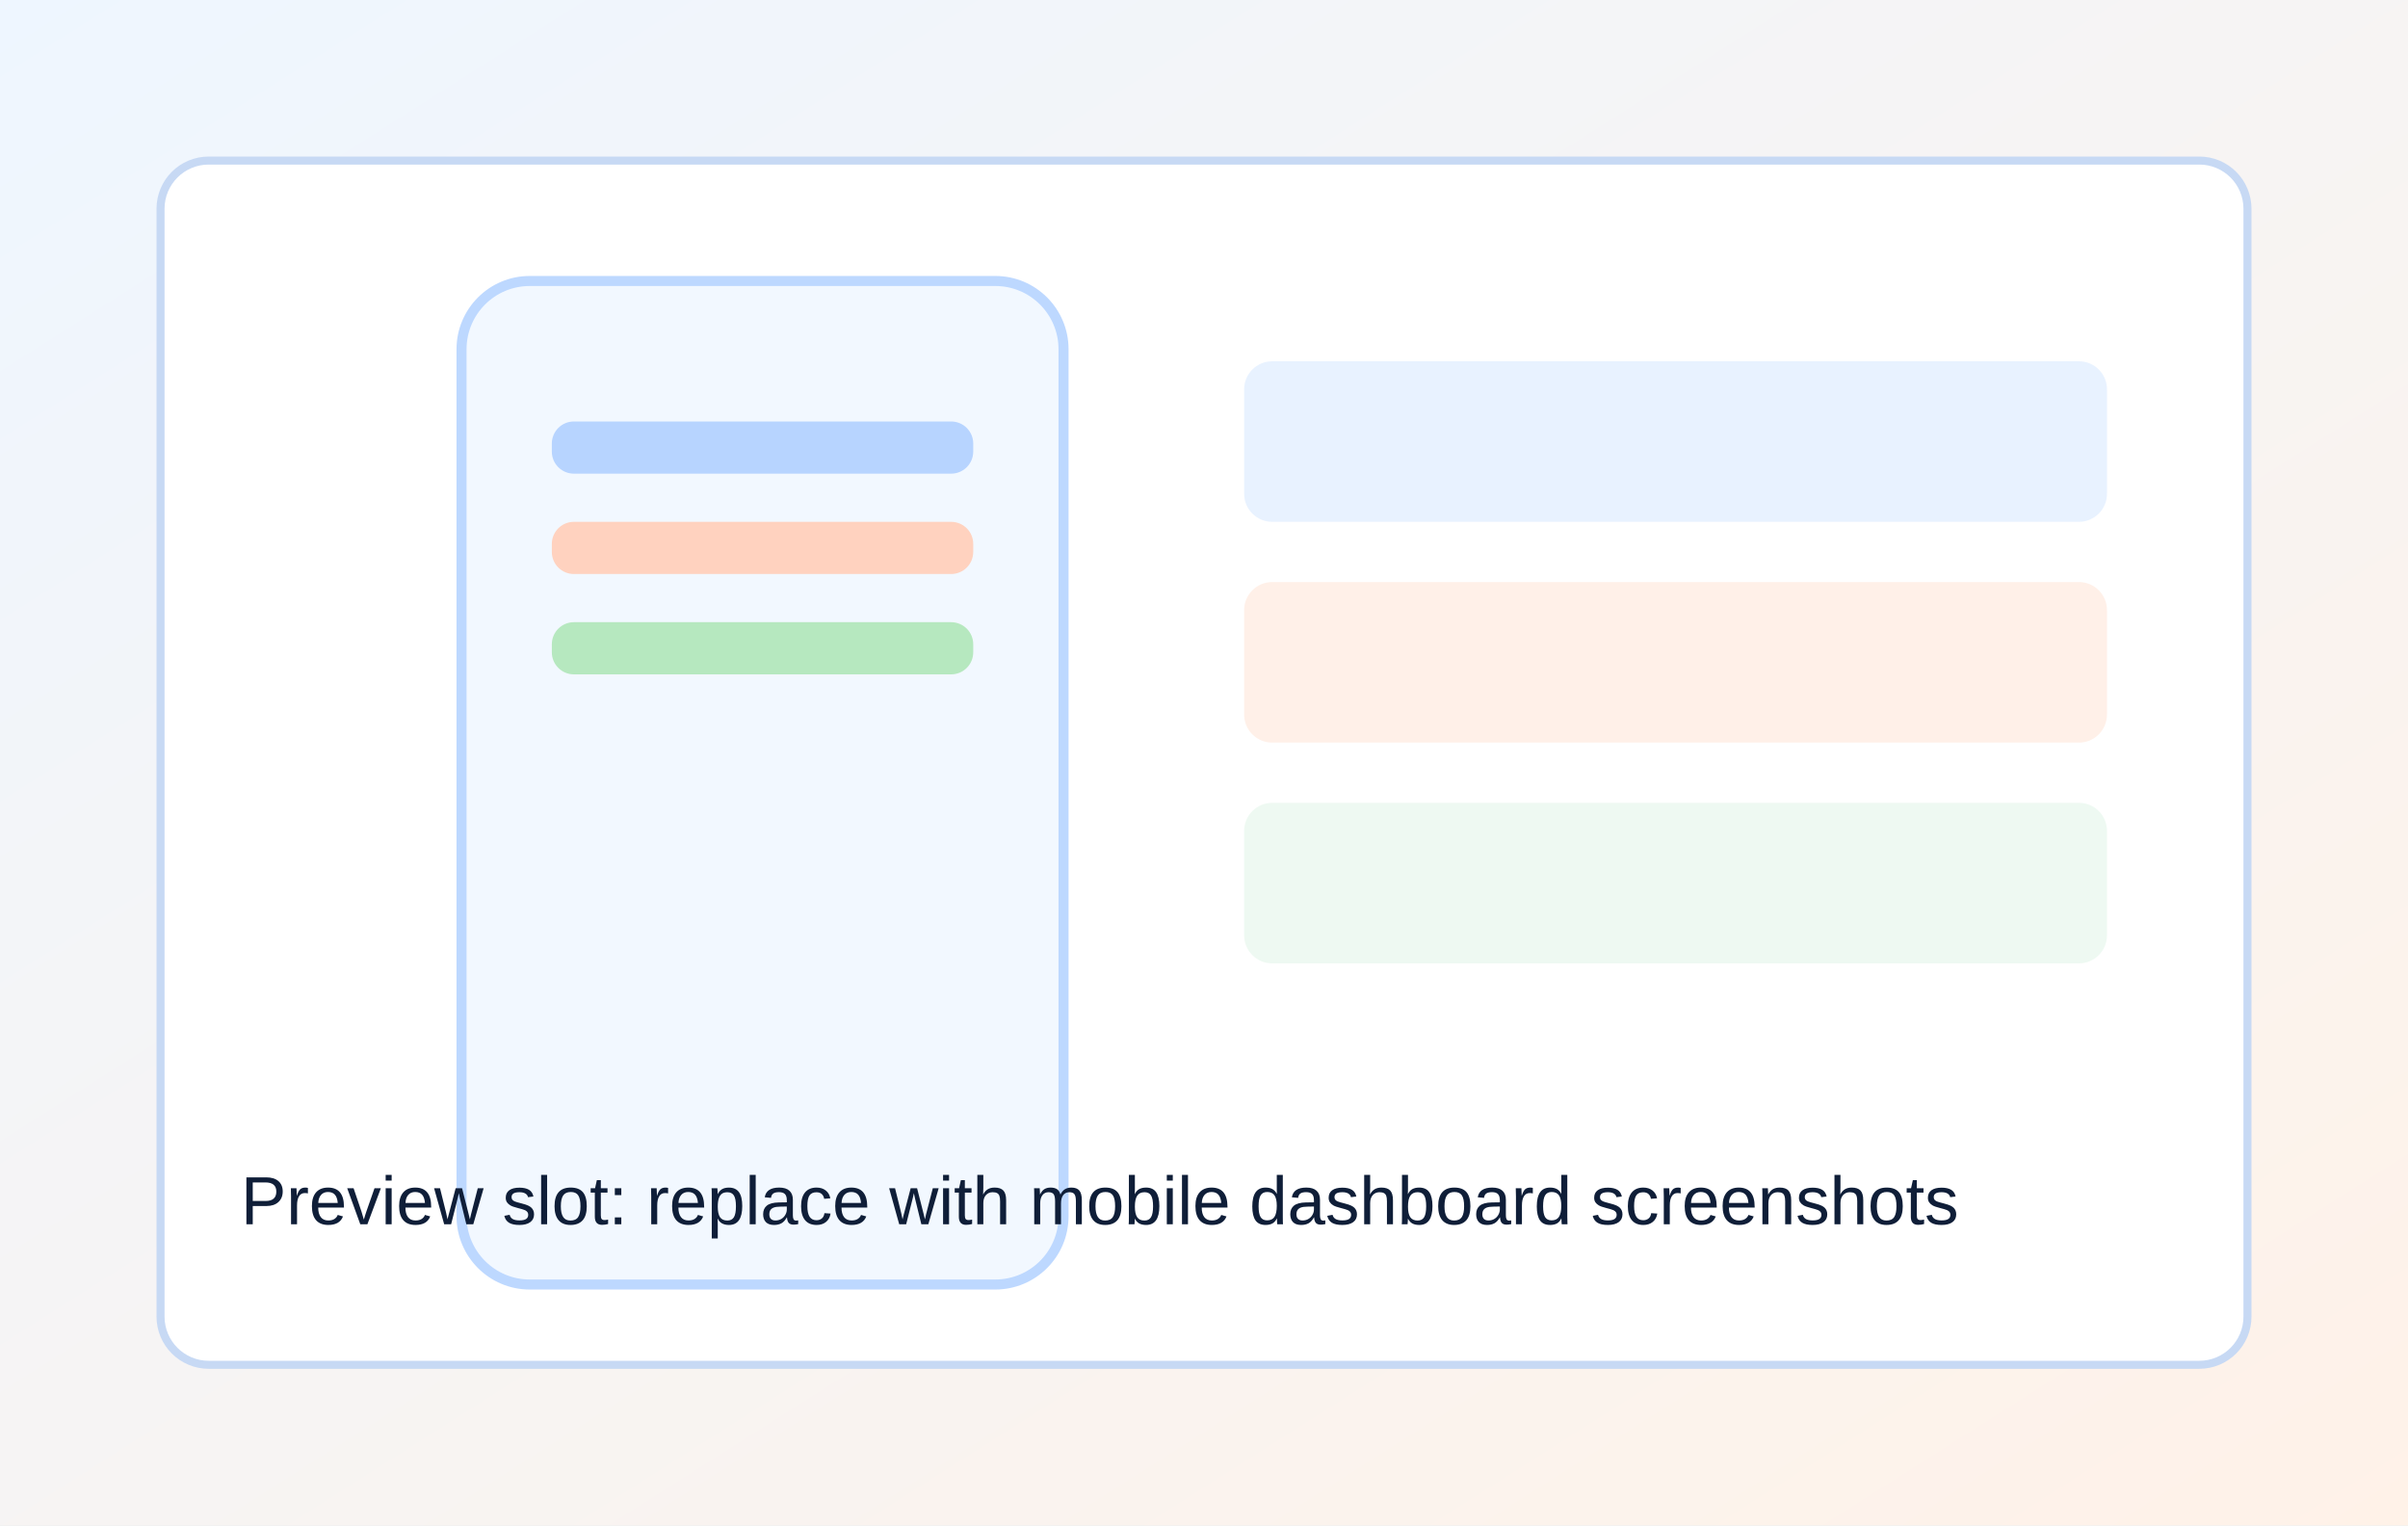
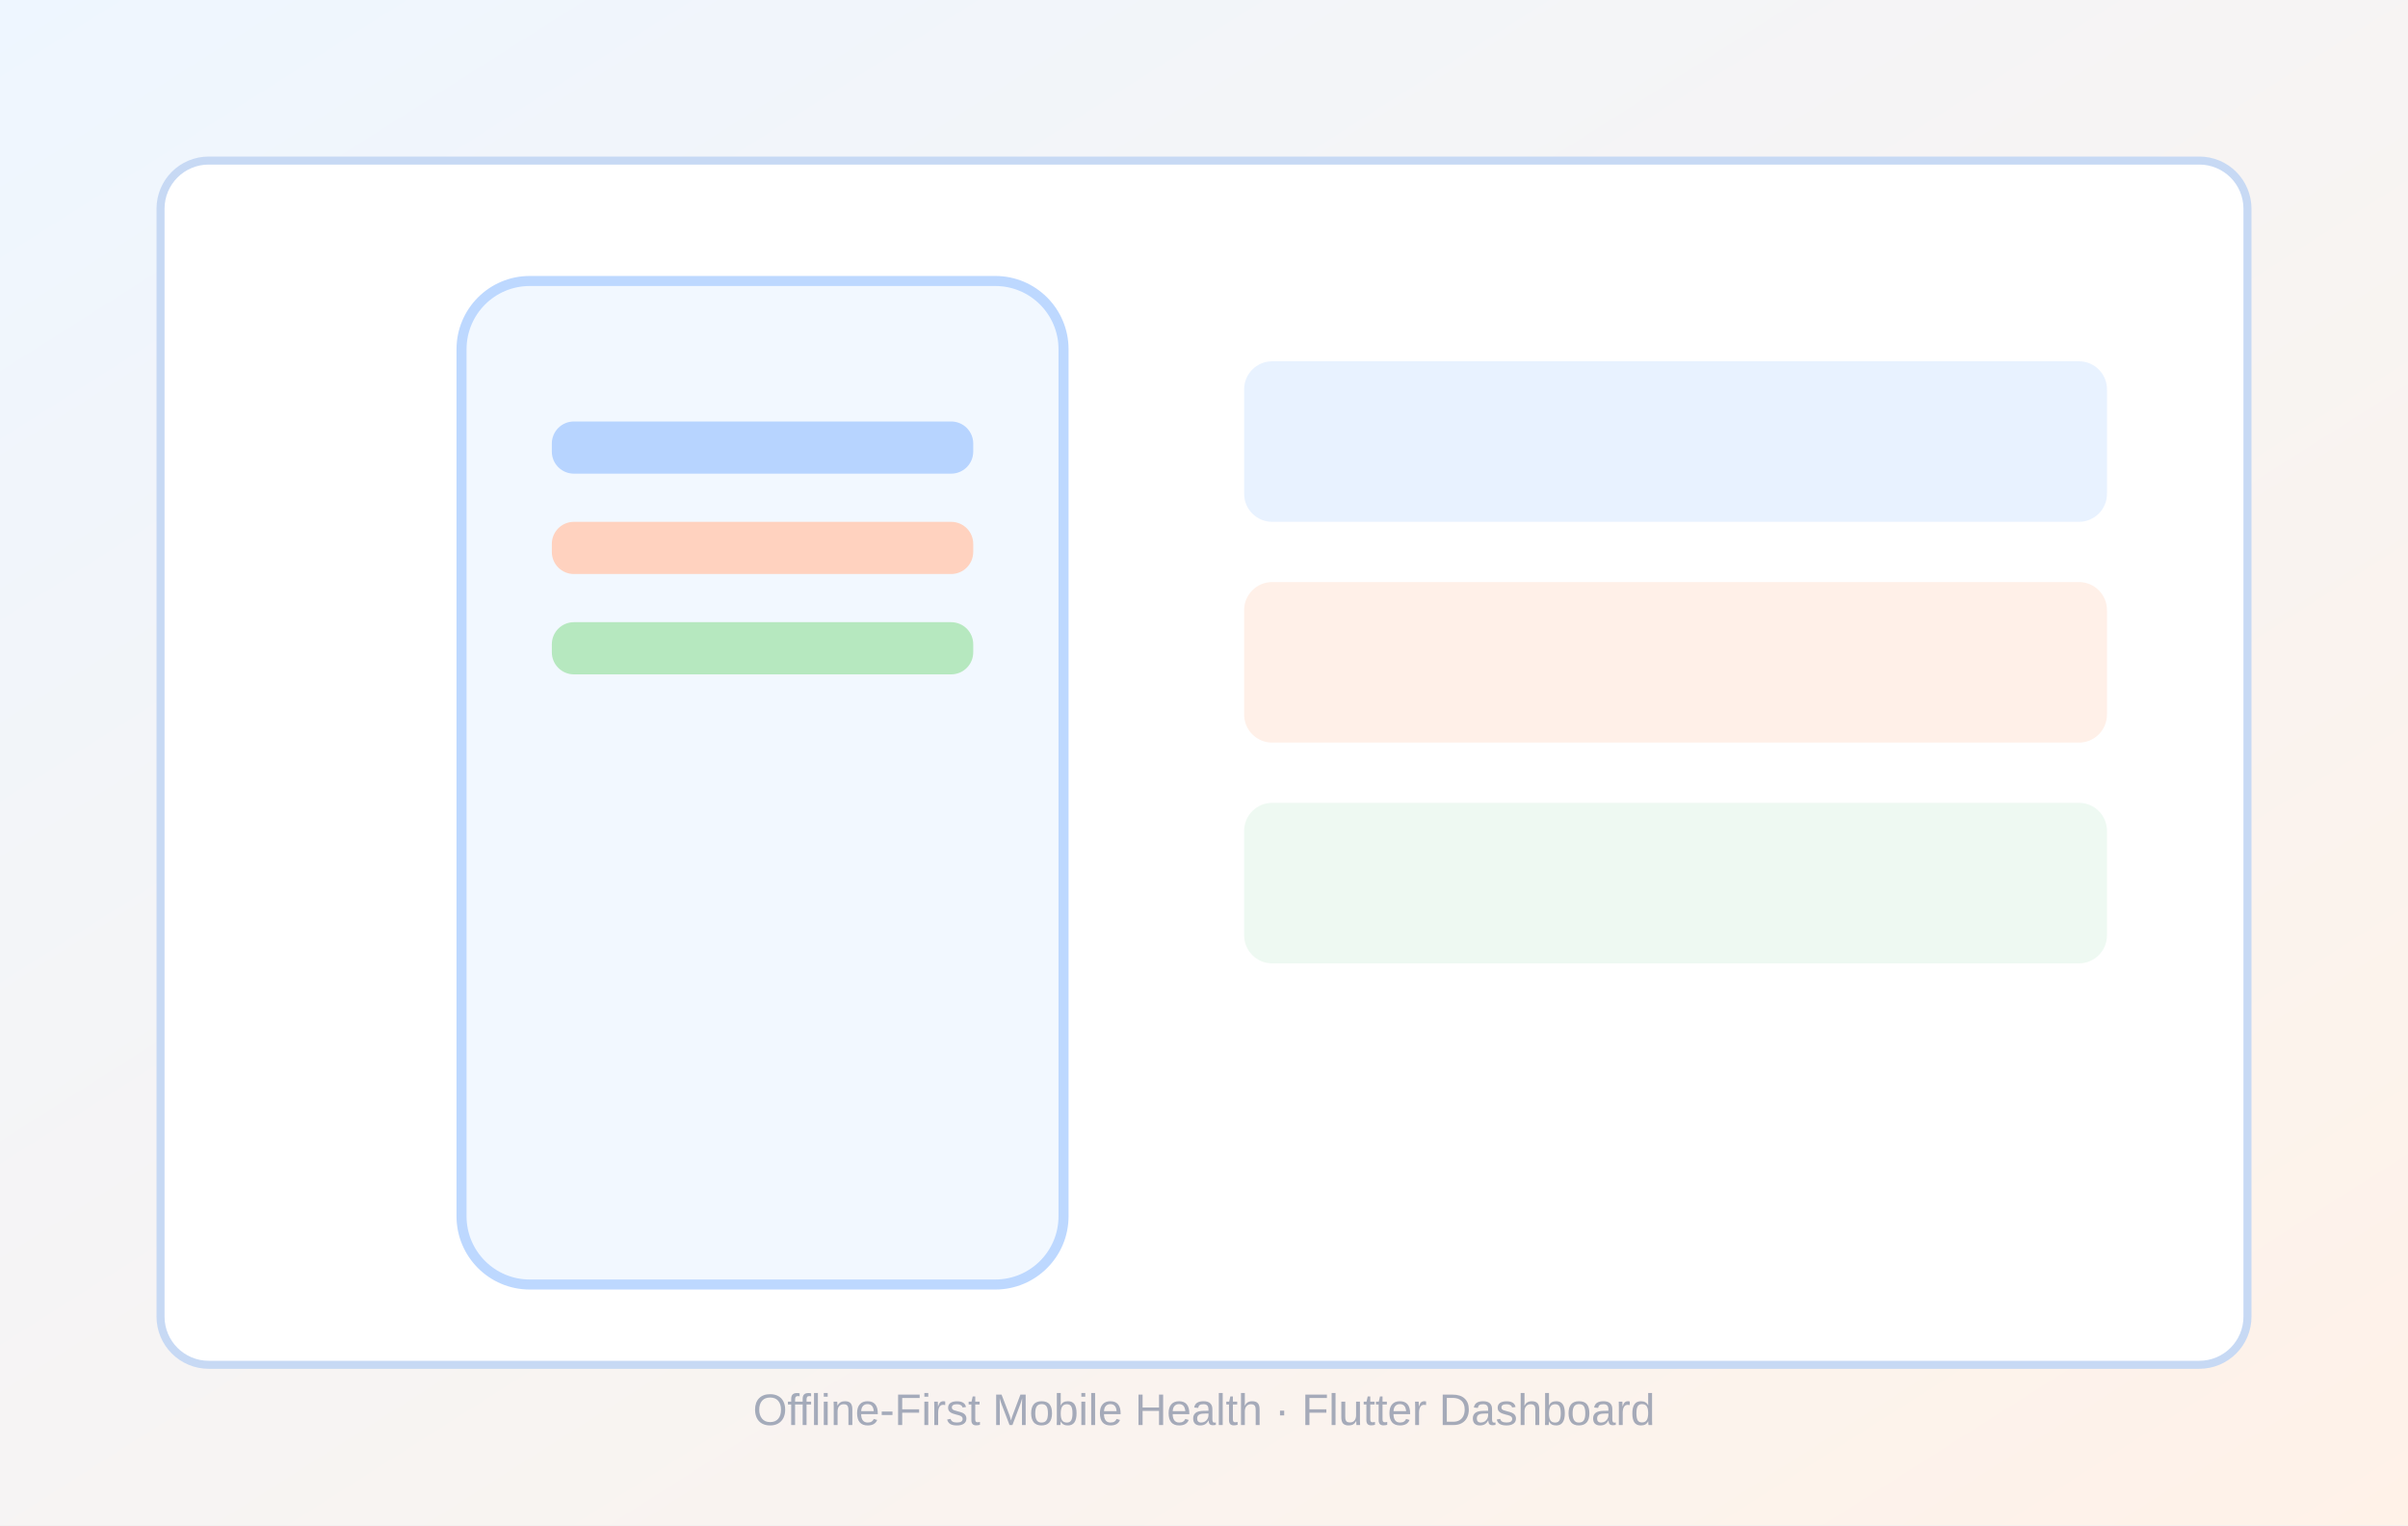
<svg xmlns="http://www.w3.org/2000/svg" width="1200" height="760" viewBox="0 0 1200 760" role="img" aria-label="LifeTrack output preview placeholder">
  <defs>
    <linearGradient id="bg" x1="0" x2="1" y1="0" y2="1">
      <stop offset="0%" stop-color="#eef6ff" />
      <stop offset="100%" stop-color="#fff2e8" />
    </linearGradient>
  </defs>
  <rect width="1200" height="760" fill="url(#bg)" />
  <rect x="80" y="80" width="1040" height="600" rx="24" fill="#ffffff" stroke="#c7d9f4" stroke-width="4" />
  <rect x="230" y="140" width="300" height="500" rx="34" fill="#f2f8ff" stroke="#bdd8ff" stroke-width="5" />
  <rect x="275" y="210" width="210" height="26" rx="11" fill="#b7d4ff" />
  <rect x="275" y="260" width="210" height="26" rx="11" fill="#ffd2bf" />
  <rect x="275" y="310" width="210" height="26" rx="11" fill="#b6e8bf" />
  <rect x="620" y="180" width="430" height="80" rx="14" fill="#e8f2ff" />
  <rect x="620" y="290" width="430" height="80" rx="14" fill="#fff0e8" />
  <rect x="620" y="400" width="430" height="80" rx="14" fill="#eef9f2" />
-   <text x="120" y="610" font-size="34" font-family="Arial, sans-serif" fill="#0f1e38">Preview slot: replace with mobile dashboard screenshots</text>
+   <text x="600" y="710" font-size="22" font-family="Arial, sans-serif" fill="#506184" text-anchor="middle" opacity="0.5">Offline-First Mobile Health · Flutter Dashboard</text>
</svg>
